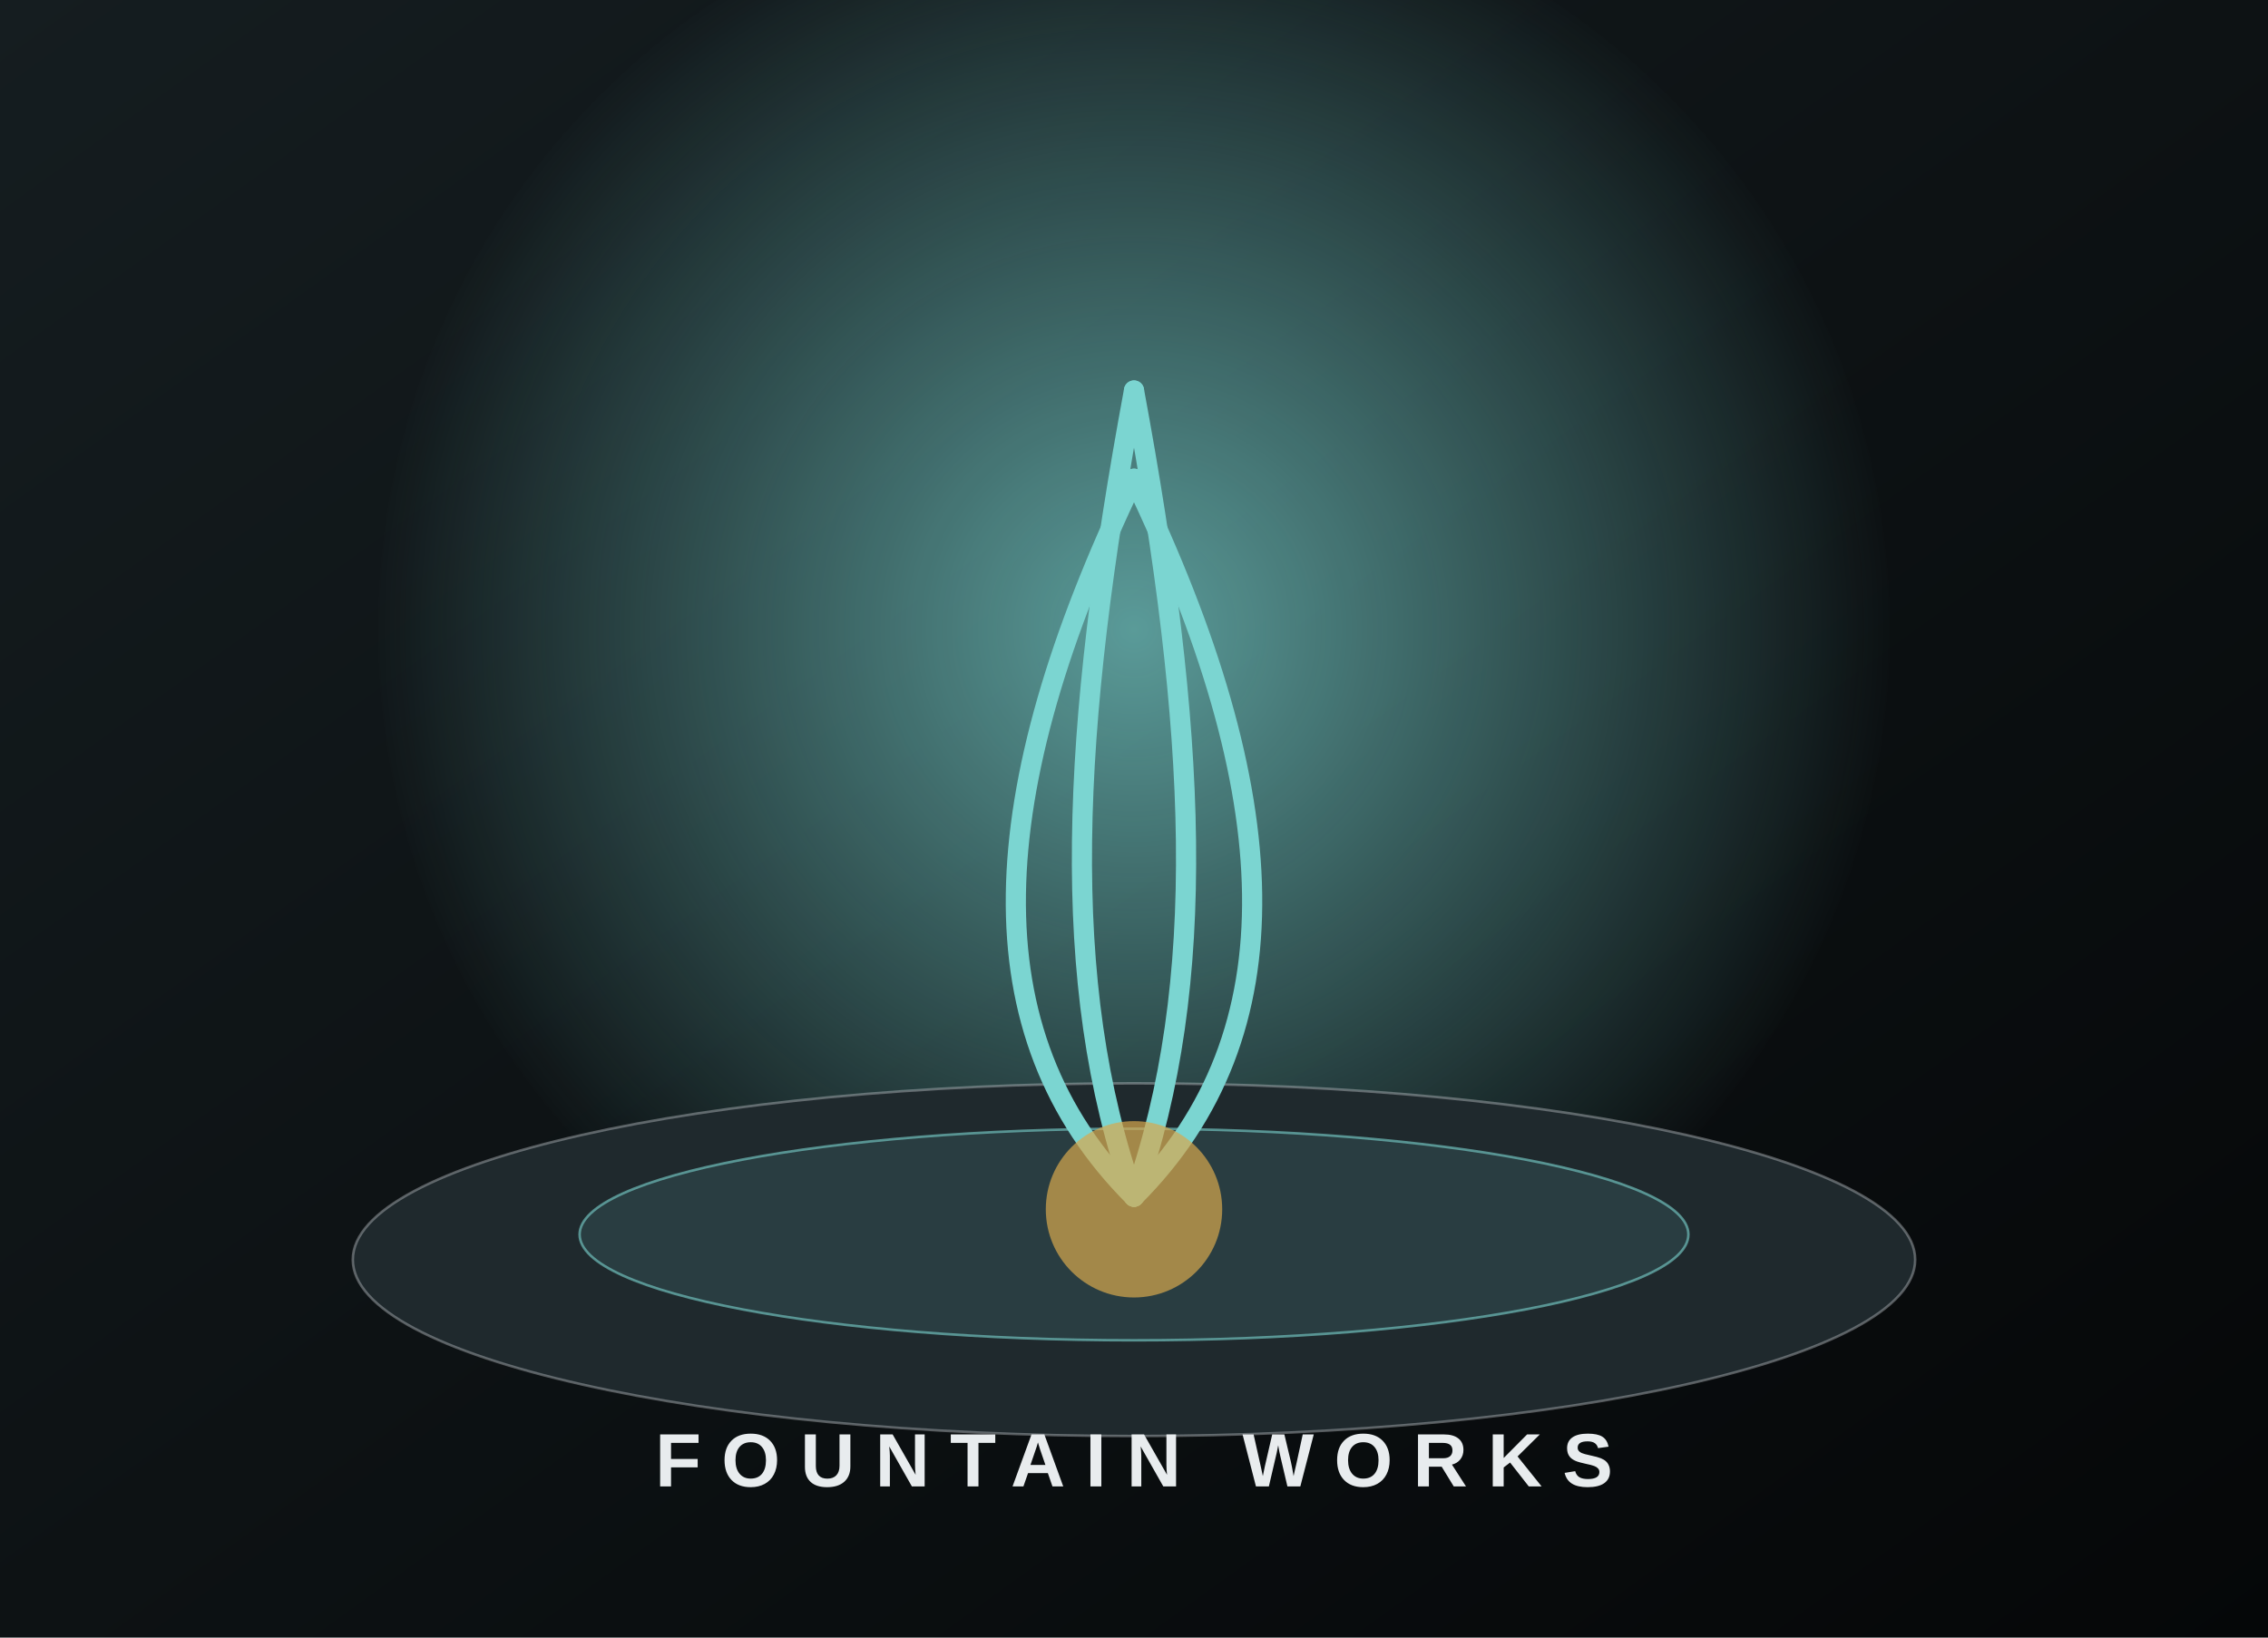
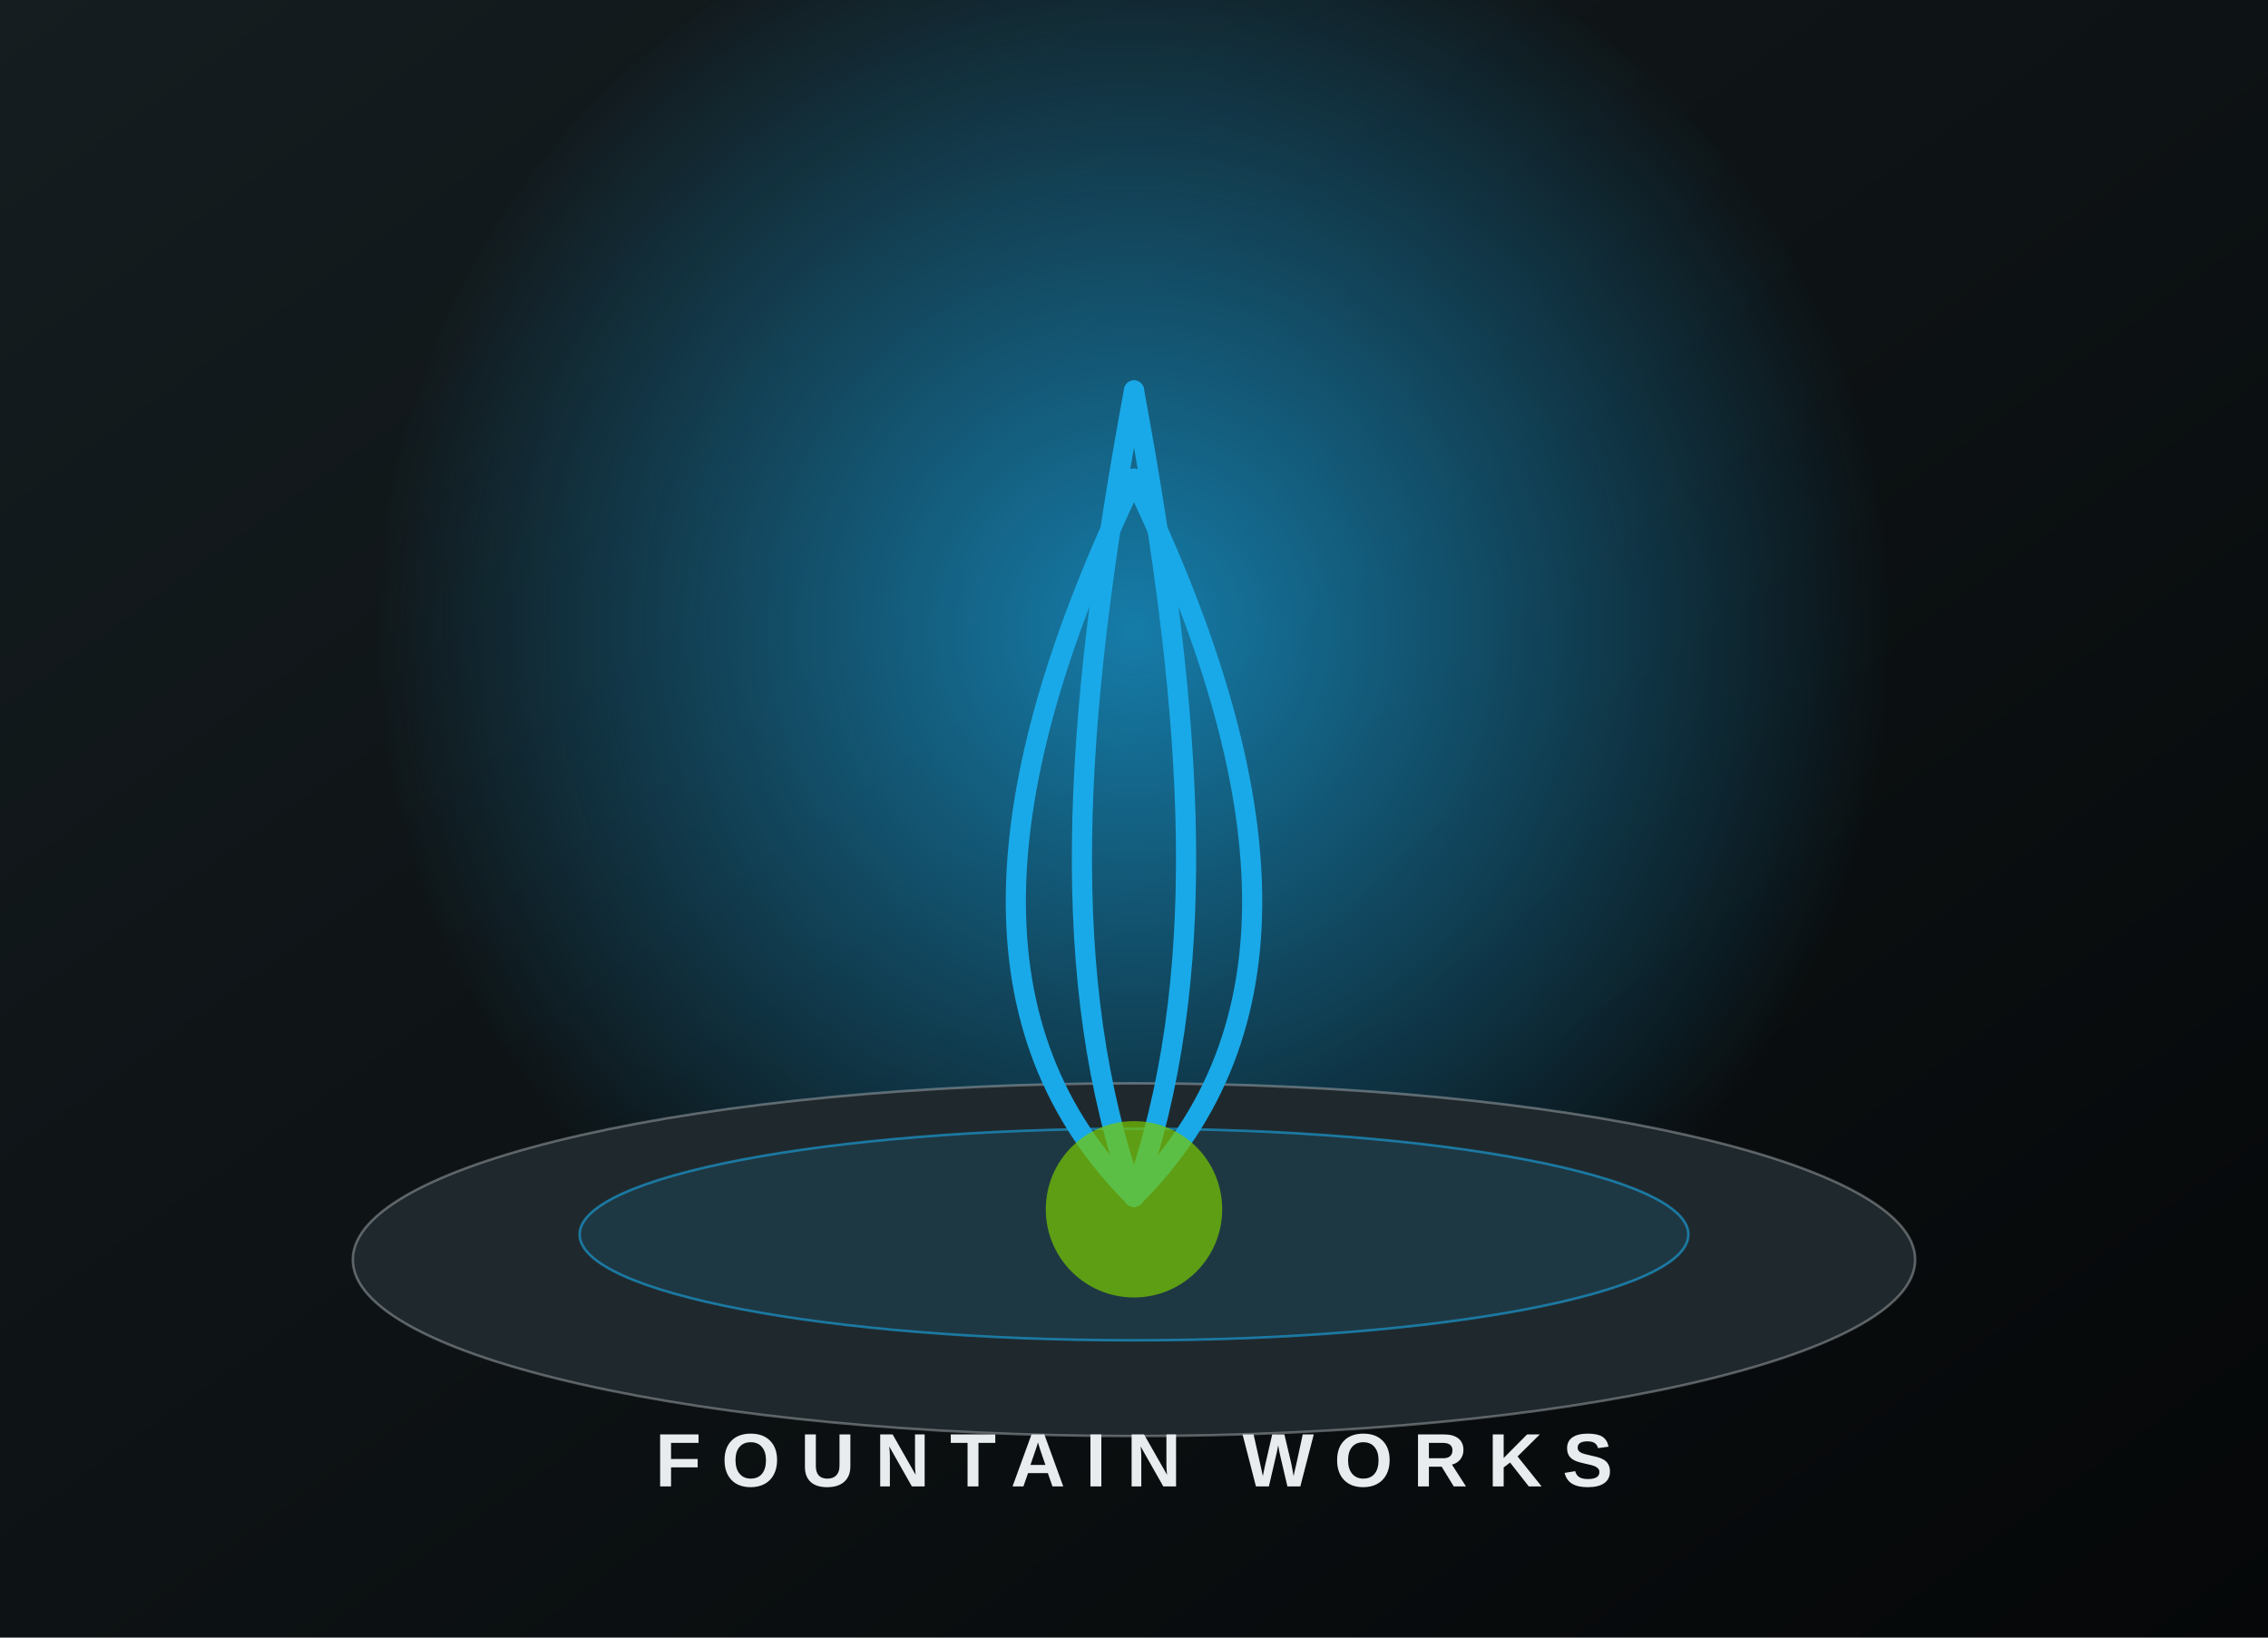
<svg xmlns="http://www.w3.org/2000/svg" viewBox="0 0 900 650">
  <defs>
    <linearGradient id="a" x2="1" y2="1">
      <stop stop-color="#151d20" />
      <stop offset="1" stop-color="#050708" />
    </linearGradient>
    <radialGradient id="b">
-       <stop stop-color="#7bd5d1" stop-opacity=".7" />
-       <stop offset="1" stop-color="#7bd5d1" stop-opacity="0" />
+       <stop stop-color="#19a9e8" stop-opacity=".7" />
+       <stop offset="1" stop-color="#19a9e8" stop-opacity="0" />
    </radialGradient>
  </defs>
  <rect width="900" height="650" fill="url(#a)" />
  <circle cx="450" cy="250" r="300" fill="url(#b)" />
  <ellipse cx="450" cy="500" rx="310" ry="70" fill="#1f292d" stroke="#c8ced2" stroke-opacity=".4" />
-   <ellipse cx="450" cy="490" rx="220" ry="42" fill="#7bd5d1" fill-opacity=".12" stroke="#7bd5d1" stroke-opacity=".6" />
-   <g fill="none" stroke="#7bd5d1" stroke-width="8" stroke-linecap="round">
+   <ellipse cx="450" cy="490" rx="220" ry="42" fill="#19a9e8" fill-opacity=".12" stroke="#19a9e8" stroke-opacity=".6" />
+   <g fill="none" stroke="#19a9e8" stroke-width="8" stroke-linecap="round">
    <path d="M450 475C385 410 390 315 450 190" />
    <path d="M450 475C515 410 510 315 450 190" />
    <path d="M450 475C420 390 425 290 450 155" />
    <path d="M450 475C480 390 475 290 450 155" />
  </g>
-   <circle cx="450" cy="480" r="35" fill="#d8a84e" fill-opacity=".7" />
+   <circle cx="450" cy="480" r="35" fill="#79c900" fill-opacity=".7" />
  <text x="450" y="590" text-anchor="middle" fill="#e8ecee" font-family="Arial" font-size="30" font-weight="700" letter-spacing="8">FOUNTAIN WORKS</text>
</svg>
